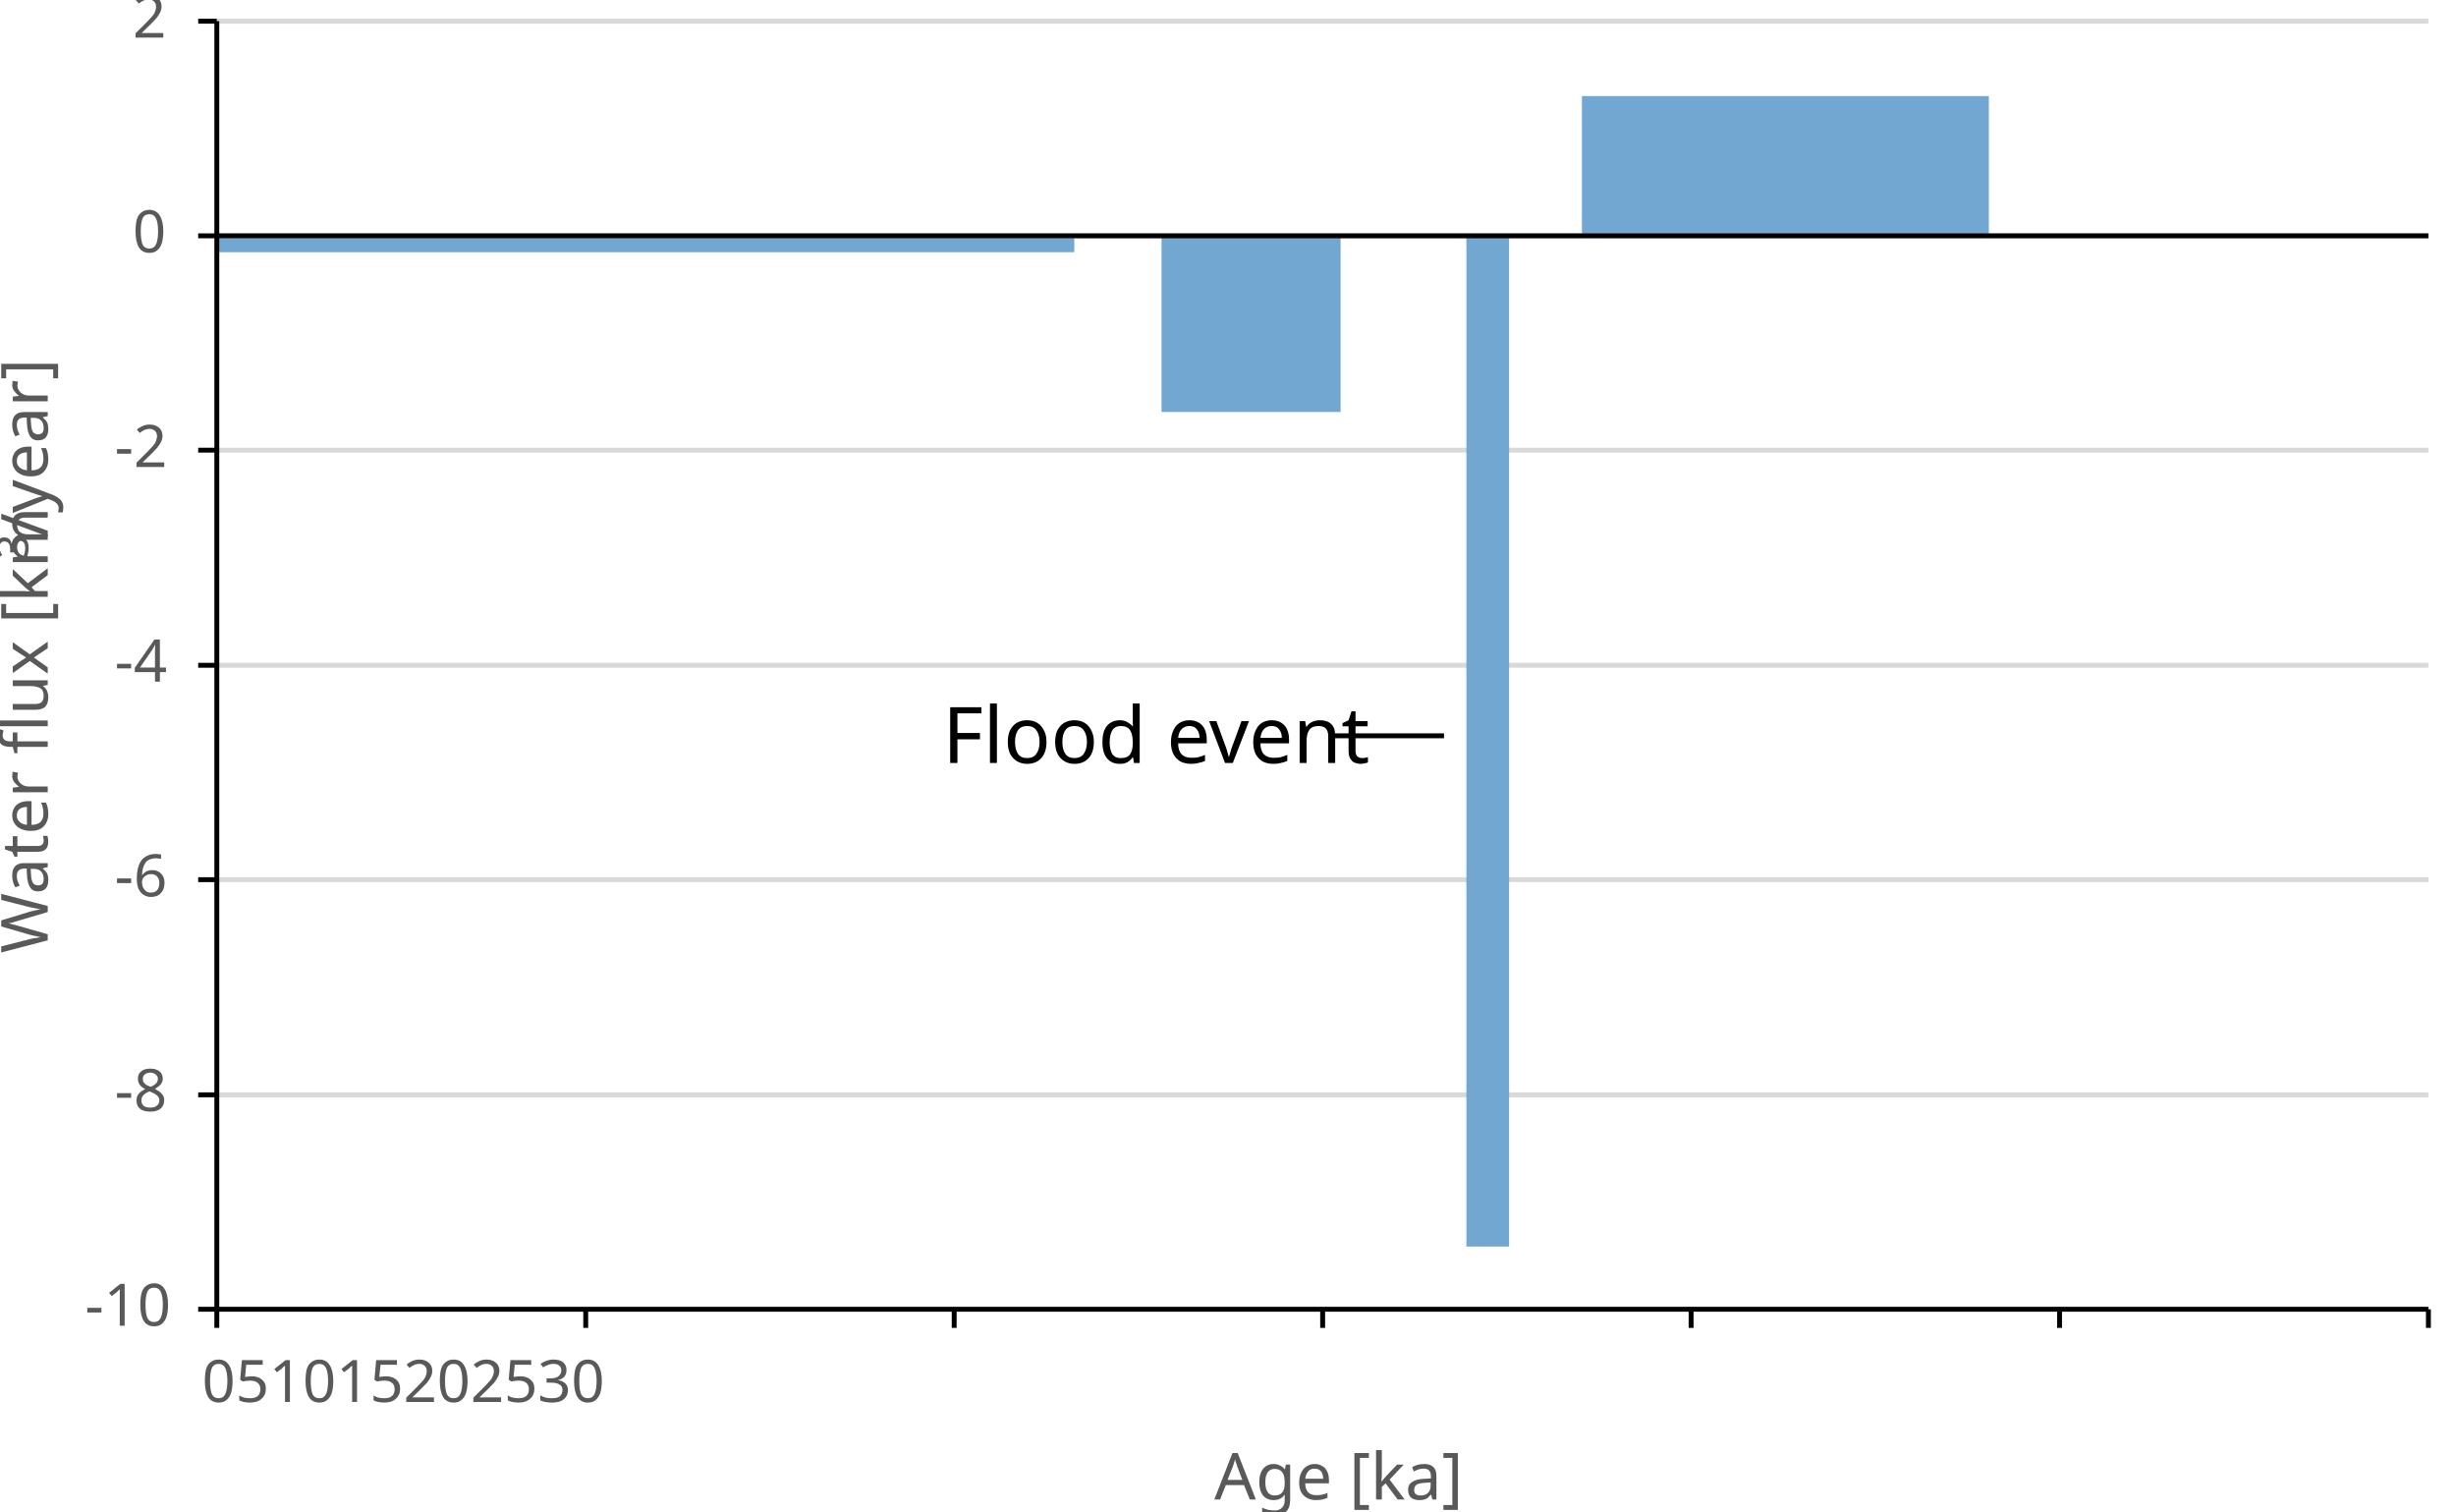
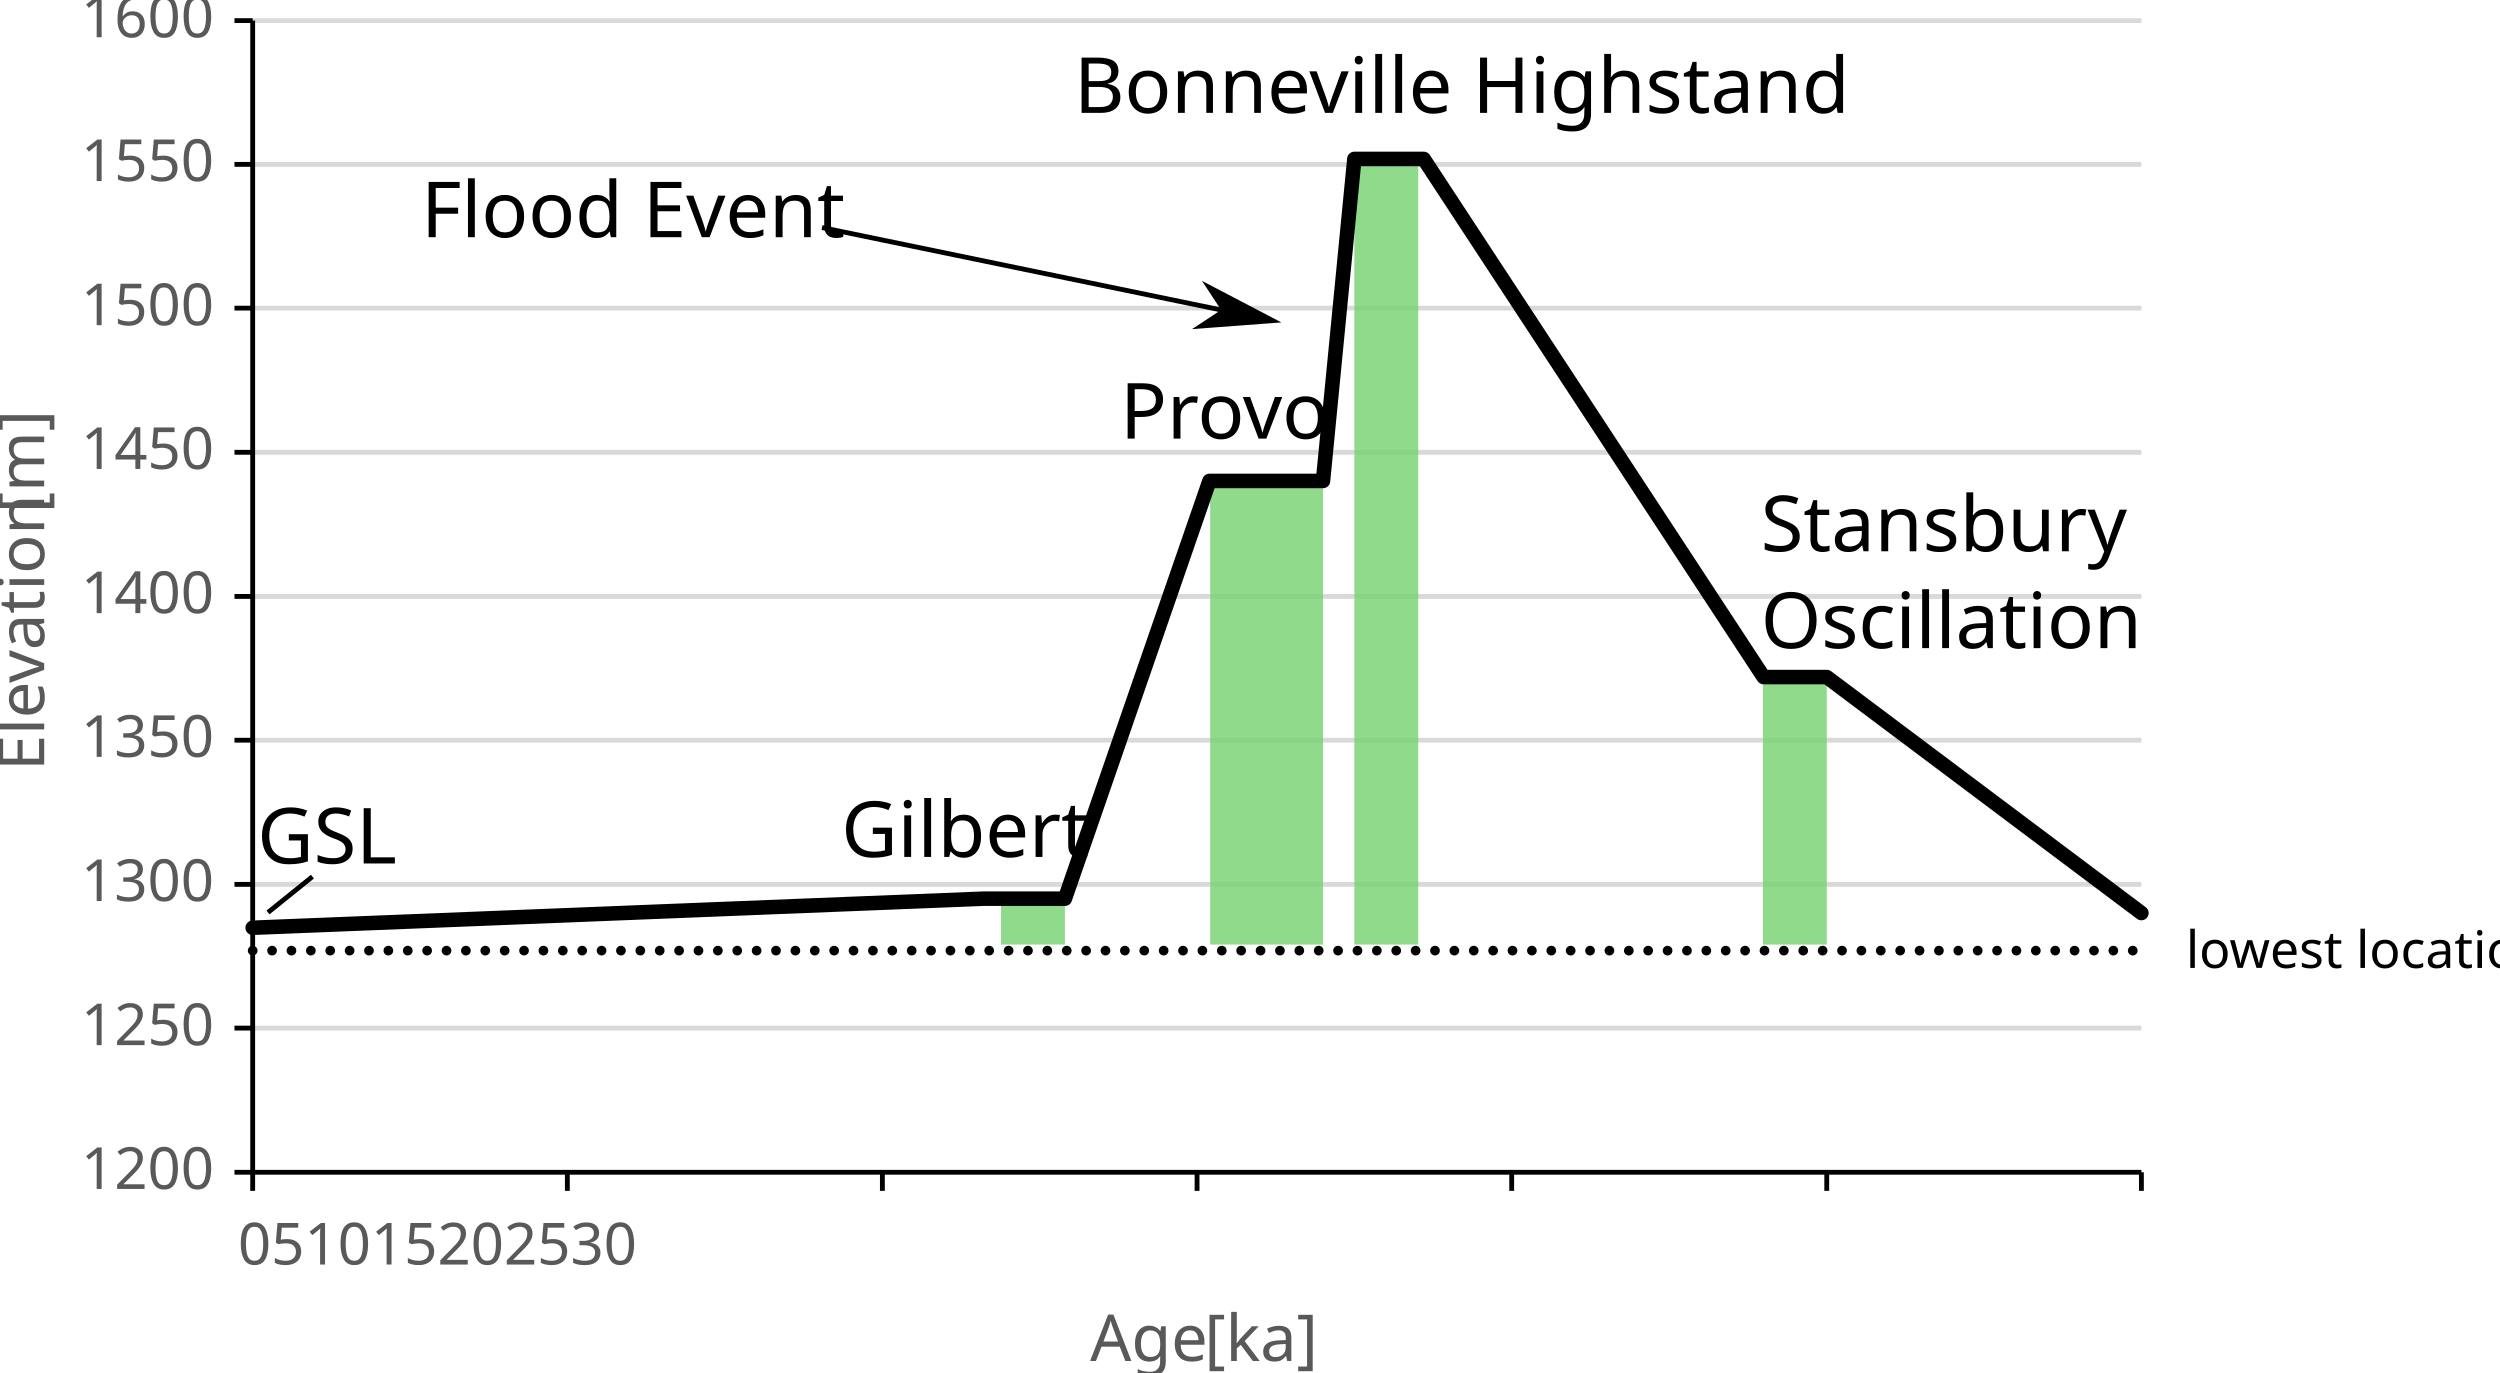
- <svg xmlns="http://www.w3.org/2000/svg" width="132.906mm" height="81.766mm" viewBox="0 0 132.906 81.766" version="1.1" id="svg8">
+ <svg xmlns="http://www.w3.org/2000/svg" width="136.556mm" height="74.97mm" viewBox="0 0 136.556 74.97" version="1.1" id="svg8">
  <defs id="defs2">
-     <clipPath id="clipPath831" clipPathUnits="userSpaceOnUse">
-       <path style="clip-rule:evenodd" id="path829" d="M 50.4,738 H 459.36 V 493.26 H 50.4 Z" />
+     <marker orient="auto" refY="0.0" refX="0.0" id="Arrow1Lend" style="overflow:visible;">
+       <path id="path953" d="M 0.0,0.0 L 5.0,-5.0 L -12.5,0.0 L 5.0,5.0 L 0.0,0.0 z " style="fill-rule:evenodd;stroke:#000000;stroke-width:1pt;stroke-opacity:1;fill:#000000;fill-opacity:1" transform="scale(0.8) rotate(180) translate(12.5,0)" />
+     </marker>
+     <clipPath id="clipPath842" clipPathUnits="userSpaceOnUse">
+       <path style="clip-rule:evenodd" id="path840" d="M 50.4,738 H 459.36 V 493.26 H 50.4 Z" />
    </clipPath>
-     <clipPath id="clipPath837" clipPathUnits="userSpaceOnUse">
-       <path id="path835" d="M 0,792.03 H 612 V 0.03 H 0 Z" />
+     <clipPath id="clipPath848" clipPathUnits="userSpaceOnUse">
+       <path id="path846" d="M 0,792.03 H 612 V 0.03 H 0 Z" />
    </clipPath>
-     <clipPath id="clipPath951" clipPathUnits="userSpaceOnUse">
-       <path style="clip-rule:evenodd" id="path949" d="M 104.64,727.02 H 397.86 V 547.92 H 104.64 Z" />
+     <clipPath id="clipPath962" clipPathUnits="userSpaceOnUse">
+       <path style="clip-rule:evenodd" id="path960" d="M 104.64,727.02 H 397.86 V 547.92 H 104.64 Z" />
    </clipPath>
-     <clipPath id="clipPath957" clipPathUnits="userSpaceOnUse">
-       <path id="path955" d="M 0,792.03 H 612 V 0.03 H 0 Z" />
+     <clipPath id="clipPath968" clipPathUnits="userSpaceOnUse">
+       <path id="path966" d="M 0,792.03 H 612 V 0.03 H 0 Z" />
    </clipPath>
-     <clipPath id="clipPath1017" clipPathUnits="userSpaceOnUse">
-       <path style="clip-rule:evenodd" id="path1015" d="M 50.4,738 H 459.36 V 493.26 H 50.4 Z" />
+     <clipPath id="clipPath1028" clipPathUnits="userSpaceOnUse">
+       <path style="clip-rule:evenodd" id="path1026" d="M 50.4,738 H 459.36 V 493.26 H 50.4 Z" />
    </clipPath>
-     <clipPath id="clipPath1023" clipPathUnits="userSpaceOnUse">
-       <path id="path1021" d="M 0,792.03 H 612 V 0.03 H 0 Z" />
-     </clipPath>
-     <clipPath id="clipPath1295" clipPathUnits="userSpaceOnUse">
-       <path id="path1293" d="M 50.4,475.68 H 464.16 V 738 H 50.4 Z" />
+     <clipPath id="clipPath1034" clipPathUnits="userSpaceOnUse">
+       <path id="path1032" d="M 0,792.03 H 612 V 0.03 H 0 Z" />
    </clipPath>
  </defs>
-   <g id="layer1" transform="translate(-21.7615,-22.96816)">
-     <rect style="opacity:1;vector-effect:none;fill:#72a7d2;fill-opacity:1;stroke:none;stroke-width:2.799;stroke-linecap:butt;stroke-linejoin:miter;stroke-miterlimit:4.1;stroke-dasharray:none;stroke-dashoffset:0;stroke-opacity:1" id="rect1428" width="46.401" height="0.894" x="33.494" y="35.721" />
-     <path id="path1173" style="fill:none;stroke:#d9d9d9;stroke-width:0.265;stroke-linecap:butt;stroke-linejoin:round;stroke-miterlimit:10;stroke-dasharray:none;stroke-opacity:1" d="M 33.494,82.21 H 153.174 M 33.494,70.568 H 153.174 M 33.494,58.969 H 153.174 M 33.494,47.327 H 153.174 M 33.494,35.728 H 153.174 M 33.494,24.114 H 153.174" />
-     <g id="g1175" transform="matrix(0.3527778,0,0,-0.3527778,33.494,93.81466)">
-       <path d="M 0,0 V 197.576" style="fill:none;stroke:#000000;stroke-width:0.75;stroke-linecap:butt;stroke-linejoin:round;stroke-miterlimit:10;stroke-dasharray:none;stroke-opacity:1" id="path1177" />
-     </g>
-     <g id="g1179" transform="matrix(0.3527778,0,0,-0.3527778,32.48626,93.81466)">
-       <path d="M 0,0 H 2.857 M 0,32.896 H 2.857 M 0,65.896 H 2.857 M 0,98.776 H 2.857 M 0,131.776 H 2.857 M 0,164.656 H 2.857 M 0,197.576 h 2.857" style="fill:none;stroke:#000000;stroke-width:0.75;stroke-linecap:butt;stroke-linejoin:round;stroke-miterlimit:10;stroke-dasharray:none;stroke-opacity:1" id="path1181" />
-     </g>
-     <g id="g1183" transform="matrix(0.3527778,0,0,-0.3527778,33.494,93.81466)">
-       <path d="M 0,0 H 339.25" style="fill:none;stroke:#000000;stroke-width:0.75;stroke-linecap:butt;stroke-linejoin:round;stroke-miterlimit:10;stroke-dasharray:none;stroke-opacity:1" id="path1185" />
-     </g>
-     <g id="g1187" transform="matrix(0.3527778,0,0,-0.3527778,33.494,93.81466)">
-       <path d="M 0,0 V -2.857 M 56.591,0 V -2.857 M 113.111,0 V -2.857 M 169.631,0 V -2.857 M 226.151,0 V -2.857 M 282.671,0 V -2.857 M 339.25,0 v -2.857" style="fill:none;stroke:#000000;stroke-width:0.75;stroke-linecap:butt;stroke-linejoin:round;stroke-miterlimit:10;stroke-dasharray:none;stroke-opacity:1" id="path1189" />
-     </g>
-     <text style="font-variant:normal;font-weight:normal;font-stretch:normal;font-size:3.175px;font-family:Calibri;-inkscape-font-specification:Calibri;writing-mode:lr-tb;fill:#595959;fill-opacity:1;fill-rule:nonzero;stroke:none;stroke-width:0.353" id="text1271" x="26.359" y="94.708">
-       <tspan x="26.359 27.333 28.943" y="94.708" id="tspan1255" style="stroke-width:0.353">-10</tspan>
-       <tspan x="27.969 28.944" y="83.09" id="tspan1257" style="stroke-width:0.353">-8</tspan>
-       <tspan x="27.969 28.944" y="71.473" id="tspan1259" style="stroke-width:0.353">-6</tspan>
-       <tspan x="27.969 28.944" y="59.856" id="tspan1261" style="stroke-width:0.353">-4</tspan>
-       <tspan x="27.969 28.944" y="48.238" id="tspan1263" style="stroke-width:0.353">-2</tspan>
-       <tspan x="28.941" y="36.621" id="tspan1265" style="stroke-width:0.353">0</tspan>
-       <tspan x="28.941" y="25.004" id="tspan1267" style="stroke-width:0.353">2</tspan>
-       <tspan x="32.69 52.636 71.778 73.387 91.723 93.333 111.668 113.278 131.614 133.224 151.559 153.169" y="98.832" id="tspan1269" style="stroke-width:0.353">051015202530</tspan>
-     </text>
-     <text transform="rotate(-90)" style="font-variant:normal;font-weight:normal;font-stretch:normal;font-size:3.514px;font-family:Calibri;-inkscape-font-specification:Calibri;writing-mode:lr-tb;fill:#595959;fill-opacity:1;fill-rule:nonzero;stroke:none;stroke-width:0.353" id="text1275" x="-74.555" y="24.34">
-       <tspan x="-74.555 -71.422 -69.729 -68.543 -66.808 -65.58 -64.775 -63.718 -62.913 -61.051 -59.527 -58.68 -57.622 -56.013" id="tspan1273" style="stroke-width:0.353" y="24.34">Water flux [km</tspan>
-     </text>
-     <text transform="rotate(-90)" style="font-variant:normal;font-weight:normal;font-stretch:normal;font-size:2.371px;font-family:Calibri;-inkscape-font-specification:Calibri;writing-mode:lr-tb;fill:#595959;fill-opacity:1;fill-rule:nonzero;stroke:none;stroke-width:0.353" id="text1279" x="-53.219" y="23.281">
-       <tspan x="-53.219" y="23.281" id="tspan1277" style="stroke-width:0.353">3</tspan>
-     </text>
-     <text transform="rotate(-90)" style="font-variant:normal;font-weight:normal;font-stretch:normal;font-size:3.514px;font-family:Calibri;-inkscape-font-specification:Calibri;writing-mode:lr-tb;fill:#595959;fill-opacity:1;fill-rule:nonzero;stroke:none;stroke-width:0.353" id="text1283" x="-52.033" y="24.34">
-       <tspan x="-52.033 -50.679 -49.07 -47.334 -45.641 -44.413" y="24.34" id="tspan1281" style="stroke-width:0.353">/year]</tspan>
-     </text>
-     <text style="font-variant:normal;font-weight:normal;font-stretch:normal;font-size:3.514px;font-family:Calibri;-inkscape-font-specification:Calibri;writing-mode:lr-tb;fill:#595959;fill-opacity:1;fill-rule:nonzero;stroke:none;stroke-width:0.353" id="text1287" x="87.473" y="104.108">
-       <tspan x="87.473 89.504 91.156 92.891 93.738 94.796 96.406 98.099" y="104.108" id="tspan1285" style="stroke-width:0.353">Age [ka]</tspan>
-     </text>
-     <rect style="opacity:1;vector-effect:none;fill:#72a7d2;fill-opacity:1;stroke:none;stroke-width:4.178;stroke-linecap:butt;stroke-linejoin:miter;stroke-miterlimit:4.1;stroke-dasharray:none;stroke-dashoffset:0;stroke-opacity:1" id="rect1428-5" width="9.69" height="9.54" x="84.617" y="35.721" />
-     <rect style="opacity:1;vector-effect:none;fill:#72a7d2;fill-opacity:1;stroke:none;stroke-width:5.57;stroke-linecap:butt;stroke-linejoin:miter;stroke-miterlimit:4.1;stroke-dasharray:none;stroke-dashoffset:0;stroke-opacity:1" id="rect1428-5-9" width="22.021" height="7.461" x="107.367" y="28.166" />
-     <rect style="opacity:1;vector-effect:none;fill:#72a7d2;fill-opacity:1;stroke:none;stroke-width:4.885;stroke-linecap:butt;stroke-linejoin:miter;stroke-miterlimit:4.1;stroke-dasharray:none;stroke-dashoffset:0;stroke-opacity:1" id="rect1428-5-9-4" width="2.31" height="54.701" x="101.115" y="35.721" />
-     <g id="g1183-7" transform="matrix(0.3527778,0,0,-0.3527778,33.494,35.72778)">
-       <path d="M 0,0 H 339.25" style="fill:none;stroke:#000000;stroke-width:0.75;stroke-linecap:butt;stroke-linejoin:round;stroke-miterlimit:10;stroke-dasharray:none;stroke-opacity:1" id="path1185-1" />
-     </g>
-     <g id="g878" transform="translate(0.09962134,-1.058333)">
-       <text id="text860" y="65.312" x="72.676" style="font-style:normal;font-variant:normal;font-weight:normal;font-stretch:normal;font-size:4.233px;line-height:1.25;font-family:Calibri;-inkscape-font-specification:'Calibri, Normal';font-variant-ligatures:normal;font-variant-caps:normal;font-variant-numeric:normal;font-feature-settings:normal;text-align:start;letter-spacing:0px;word-spacing:0px;writing-mode:lr-tb;text-anchor:start;fill:#000000;fill-opacity:1;stroke:none;stroke-width:0.265" xml:space="preserve">
-         <tspan style="font-style:normal;font-variant:normal;font-weight:normal;font-stretch:normal;font-size:4.233px;font-family:Calibri;-inkscape-font-specification:'Calibri, Normal';font-variant-ligatures:normal;font-variant-caps:normal;font-variant-numeric:normal;font-feature-settings:normal;text-align:start;writing-mode:lr-tb;text-anchor:start;stroke-width:0.265" y="65.312" x="72.676" id="tspan858">Flood event</tspan>
+   <g id="layer1" transform="translate(-13.27011,-11.24659)">
+     <g transform="matrix(0.3527778,0,0,-0.3527778,30.76158,427.3177)" id="g834">
+       <path d="M -10.457,1020.225 H 281.983" style="fill:none;stroke:#d9d9d9;stroke-width:0.75;stroke-linecap:butt;stroke-linejoin:round;stroke-miterlimit:10;stroke-dasharray:none;stroke-opacity:1" id="path854" />
+       <g id="g856" transform="translate(-10.45739,1042.485)">
+         <path d="M 0,0 H 292.44" style="fill:none;stroke:#d9d9d9;stroke-width:0.75;stroke-linecap:butt;stroke-linejoin:round;stroke-miterlimit:10;stroke-dasharray:none;stroke-opacity:1" id="path858" />
+         <g id="g860" transform="translate(0,22.32)">
+           <path d="M 0,0 H 292.44" style="fill:none;stroke:#d9d9d9;stroke-width:0.75;stroke-linecap:butt;stroke-linejoin:round;stroke-miterlimit:10;stroke-dasharray:none;stroke-opacity:1" id="path862" />
+           <g id="g864" transform="translate(0,22.26)">
+             <path d="M 0,0 H 292.44" style="fill:none;stroke:#d9d9d9;stroke-width:0.75;stroke-linecap:butt;stroke-linejoin:round;stroke-miterlimit:10;stroke-dasharray:none;stroke-opacity:1" id="path866" />
+             <g id="g868" transform="translate(0,22.32)">
+               <path d="M 0,0 H 292.44" style="fill:none;stroke:#d9d9d9;stroke-width:0.75;stroke-linecap:butt;stroke-linejoin:round;stroke-miterlimit:10;stroke-dasharray:none;stroke-opacity:1" id="path870" />
+               <g id="g872" transform="translate(0,22.32)">
+                 <path d="M 0,0 H 292.44" style="fill:none;stroke:#d9d9d9;stroke-width:0.75;stroke-linecap:butt;stroke-linejoin:round;stroke-miterlimit:10;stroke-dasharray:none;stroke-opacity:1" id="path874" />
+                 <g id="g876" transform="translate(0,22.26)">
+                   <path d="M 0,0 H 292.44" style="fill:none;stroke:#d9d9d9;stroke-width:0.75;stroke-linecap:butt;stroke-linejoin:round;stroke-miterlimit:10;stroke-dasharray:none;stroke-opacity:1" id="path878" />
+                   <g id="g880" transform="translate(0,22.26)">
+                     <path d="M 0,0 H 292.44" style="fill:none;stroke:#d9d9d9;stroke-width:0.75;stroke-linecap:butt;stroke-linejoin:round;stroke-miterlimit:10;stroke-dasharray:none;stroke-opacity:1" id="path882" />
+                   </g>
+                 </g>
+               </g>
+             </g>
+           </g>
+         </g>
+       </g>
+       <rect style="opacity:1;vector-effect:none;fill:#77d272;fill-opacity:0.819;stroke:none;stroke-width:7.937;stroke-linecap:butt;stroke-linejoin:miter;stroke-miterlimit:4.1;stroke-dasharray:none;stroke-dashoffset:0;stroke-opacity:1" id="rect1186" width="9.889" height="121.731" x="160.123" y="-1154.892" transform="scale(1,-1)" />
+       <g transform="translate(-10.45739,997.9053)" id="g884">
+         <path id="path886" style="fill:none;stroke:#000000;stroke-width:0.75;stroke-linecap:butt;stroke-linejoin:round;stroke-miterlimit:10;stroke-dasharray:none;stroke-opacity:1" d="M 0,0 V 178.32" />
+         <g transform="translate(-2.82)" id="g888">
+           <path id="path890" style="fill:none;stroke:#000000;stroke-width:0.75;stroke-linecap:butt;stroke-linejoin:round;stroke-miterlimit:10;stroke-dasharray:none;stroke-opacity:1" d="M 0,0 H 2.82" />
+           <g transform="translate(0,22.32)" id="g892">
+             <path id="path894" style="fill:none;stroke:#000000;stroke-width:0.75;stroke-linecap:butt;stroke-linejoin:round;stroke-miterlimit:10;stroke-dasharray:none;stroke-opacity:1" d="M 0,0 H 2.82" />
+             <g transform="translate(0,22.26)" id="g896">
+               <path id="path898" style="fill:none;stroke:#000000;stroke-width:0.75;stroke-linecap:butt;stroke-linejoin:round;stroke-miterlimit:10;stroke-dasharray:none;stroke-opacity:1" d="M 0,0 H 2.82" />
+               <g transform="translate(0,22.32)" id="g900">
+                 <path id="path902" style="fill:none;stroke:#000000;stroke-width:0.75;stroke-linecap:butt;stroke-linejoin:round;stroke-miterlimit:10;stroke-dasharray:none;stroke-opacity:1" d="M 0,0 H 2.82" />
+                 <g transform="translate(0,22.26)" id="g904">
+                   <path id="path906" style="fill:none;stroke:#000000;stroke-width:0.75;stroke-linecap:butt;stroke-linejoin:round;stroke-miterlimit:10;stroke-dasharray:none;stroke-opacity:1" d="M 0,0 H 2.82" />
+                   <g transform="translate(0,22.32)" id="g908">
+                     <path id="path910" style="fill:none;stroke:#000000;stroke-width:0.75;stroke-linecap:butt;stroke-linejoin:round;stroke-miterlimit:10;stroke-dasharray:none;stroke-opacity:1" d="M 0,0 H 2.82" />
+                     <g transform="translate(0,22.32)" id="g912">
+                       <path id="path914" style="fill:none;stroke:#000000;stroke-width:0.75;stroke-linecap:butt;stroke-linejoin:round;stroke-miterlimit:10;stroke-dasharray:none;stroke-opacity:1" d="M 0,0 H 2.82" />
+                       <g transform="translate(0,22.26)" id="g916">
+                         <path id="path918" style="fill:none;stroke:#000000;stroke-width:0.75;stroke-linecap:butt;stroke-linejoin:round;stroke-miterlimit:10;stroke-dasharray:none;stroke-opacity:1" d="M 0,0 H 2.82" />
+                         <g transform="translate(0,22.26)" id="g920">
+                           <path id="path922" style="fill:none;stroke:#000000;stroke-width:0.75;stroke-linecap:butt;stroke-linejoin:round;stroke-miterlimit:10;stroke-dasharray:none;stroke-opacity:1" d="M 0,0 H 2.82" />
+                           <g transform="translate(2.82,-178.32)" id="g924">
+                             <path id="path926" style="fill:none;stroke:#000000;stroke-width:0.75;stroke-linecap:butt;stroke-linejoin:round;stroke-miterlimit:10;stroke-dasharray:none;stroke-opacity:1" d="M 0,0 H 292.44" />
+                             <g id="g928">
+                               <path id="path930" style="fill:none;stroke:#000000;stroke-width:0.75;stroke-linecap:butt;stroke-linejoin:round;stroke-miterlimit:10;stroke-dasharray:none;stroke-opacity:1" d="M 0,0 V -2.88" />
+                               <g transform="translate(48.72)" id="g932">
+                                 <path id="path934" style="fill:none;stroke:#000000;stroke-width:0.75;stroke-linecap:butt;stroke-linejoin:round;stroke-miterlimit:10;stroke-dasharray:none;stroke-opacity:1" d="M 0,0 V -2.88" />
+                                 <g transform="translate(48.78)" id="g936">
+                                   <path id="path938" style="fill:none;stroke:#000000;stroke-width:0.75;stroke-linecap:butt;stroke-linejoin:round;stroke-miterlimit:10;stroke-dasharray:none;stroke-opacity:1" d="M 0,0 V -2.88" />
+                                   <g transform="translate(48.72)" id="g940">
+                                     <path id="path942" style="fill:none;stroke:#000000;stroke-width:0.75;stroke-linecap:butt;stroke-linejoin:round;stroke-miterlimit:10;stroke-dasharray:none;stroke-opacity:1" d="M 0,0 V -2.88" />
+                                     <g transform="translate(48.72)" id="g944">
+                                       <path id="path946" style="fill:none;stroke:#000000;stroke-width:0.75;stroke-linecap:butt;stroke-linejoin:round;stroke-miterlimit:10;stroke-dasharray:none;stroke-opacity:1" d="M 0,0 V -2.88" />
+                                       <g transform="translate(48.78)" id="g948">
+                                         <path id="path950" style="fill:none;stroke:#000000;stroke-width:0.75;stroke-linecap:butt;stroke-linejoin:round;stroke-miterlimit:10;stroke-dasharray:none;stroke-opacity:1" d="M 0,0 V -2.88" />
+                                         <g transform="translate(48.72)" id="g952">
+                                           <path id="path954" style="fill:none;stroke:#000000;stroke-width:0.75;stroke-linecap:butt;stroke-linejoin:round;stroke-miterlimit:10;stroke-dasharray:none;stroke-opacity:1" d="M 0,0 V -2.88" />
+                                         </g>
+                                       </g>
+                                     </g>
+                                   </g>
+                                 </g>
+                               </g>
+                             </g>
+                           </g>
+                         </g>
+                       </g>
+                     </g>
+                   </g>
+                 </g>
+               </g>
+             </g>
+           </g>
+         </g>
+       </g>
+       <rect style="opacity:1;vector-effect:none;fill:#77d272;fill-opacity:0.819;stroke:none;stroke-width:1.844;stroke-linecap:butt;stroke-linejoin:miter;stroke-miterlimit:4.1;stroke-dasharray:none;stroke-dashoffset:0;stroke-opacity:1" id="rect1186-0-7-6" width="9.889" height="6.573" x="105.413" y="-1039.735" transform="scale(1,-1)" />
+       <rect style="opacity:1;vector-effect:none;fill:#77d272;fill-opacity:0.819;stroke:none;stroke-width:8.097;stroke-linecap:butt;stroke-linejoin:miter;stroke-miterlimit:4.1;stroke-dasharray:none;stroke-dashoffset:0;stroke-opacity:1" id="rect1186-0-7" width="17.465" height="71.728" x="137.797" y="-1104.89" transform="scale(1,-1)" />
+       <rect style="opacity:1;vector-effect:none;fill:#77d272;fill-opacity:0.819;stroke:none;stroke-width:4.63;stroke-linecap:butt;stroke-linejoin:miter;stroke-miterlimit:4.1;stroke-dasharray:none;stroke-dashoffset:0;stroke-opacity:1" id="rect1186-0" width="9.889" height="41.423" x="223.373" y="-1074.585" transform="scale(1,-1)" />
+       <g id="g970" transform="translate(281.9826,1038.045)">
+         <path d="m 0,0 -48.72,36.54 h -9.78 l -52.62,80.22 h -10.74 L -126.72,66.9 H -144.3 L -166.68,2.22 h -12.66 l -113.1,-4.5" style="fill:none;stroke:#000000;stroke-width:2.25;stroke-linecap:round;stroke-linejoin:round;stroke-miterlimit:10;stroke-dasharray:none;stroke-opacity:1" id="path972" />
+       </g>
+       <path d="m -10.457,1032.225 h 292.44" style="fill:none;stroke:#000000;stroke-width:1.5;stroke-linecap:round;stroke-linejoin:round;stroke-miterlimit:10;stroke-dasharray:0.001, 3;stroke-dashoffset:0;stroke-opacity:1" id="path974" />
+       <text id="text996" style="font-variant:normal;font-weight:normal;font-stretch:normal;font-size:9px;font-family:Calibri;-inkscape-font-specification:Calibri;writing-mode:lr-tb;fill:#595959;fill-opacity:1;fill-rule:nonzero;stroke:none" transform="scale(1,-1)" x="-37.037" y="-995.325">
+         <tspan id="tspan976" y="-995.325" x="-37.037 -32.476 -27.915 -23.354">1200</tspan>
+         <tspan id="tspan978" y="-1017.585" x="-37.037 -32.476 -27.915 -23.354">1250</tspan>
+         <tspan id="tspan980" y="-1039.905" x="-37.037 -32.476 -27.915 -23.354">1300</tspan>
+         <tspan id="tspan982" y="-1062.225" x="-37.037 -32.476 -27.915 -23.354">1350</tspan>
+         <tspan id="tspan984" y="-1084.485" x="-37.037 -32.476 -27.915 -23.354">1400</tspan>
+         <tspan id="tspan986" y="-1106.805" x="-37.037 -32.476 -27.915 -23.354">1450</tspan>
+         <tspan id="tspan988" y="-1129.064" x="-37.037 -32.476 -27.915 -23.354">1500</tspan>
+         <tspan id="tspan990" y="-1151.384" x="-37.037 -32.476 -27.915 -23.354">1550</tspan>
+         <tspan id="tspan992" y="-1173.644" x="-37.037 -32.476 -27.915 -23.354">1600</tspan>
+         <tspan id="tspan994" y="-983.624" x="-12.737 35.984 82.485 87.047 131.208 135.769 179.93 184.491 228.713 233.274 277.435 281.996">051015202530</tspan>
      </text>
-       <path id="path862" d="m 93.791,63.842 h 6.014" style="fill:none;stroke:#000000;stroke-width:0.265px;stroke-linecap:butt;stroke-linejoin:miter;stroke-opacity:1" />
+       <text id="text1000" style="font-variant:normal;font-weight:normal;font-stretch:normal;font-size:10.02px;font-family:Calibri;-inkscape-font-specification:Calibri;writing-mode:lr-tb;fill:#595959;fill-opacity:1;fill-rule:nonzero;stroke:none" transform="matrix(0,1,1,0,0,0)" x="1060.065" y="-42.737">
+         <tspan id="tspan998" y="-42.737" x="1060.065 1064.95 1067.24 1072.225 1076.749 1081.543 1084.895 1087.184 1092.46">Elevation</tspan>
+       </text>
+       <text id="text1004" style="font-variant:normal;font-weight:normal;font-stretch:normal;font-size:10.02px;font-family:Calibri;-inkscape-font-specification:Calibri;writing-mode:lr-tb;fill:#595959;fill-opacity:1;fill-rule:nonzero;stroke:none" transform="matrix(0,1,1,0,0,0)" x="1097.746" y="-42.737">
+         <tspan id="tspan1002" y="-42.737" x="1097.746"> </tspan>
+       </text>
+       <text id="text1008" style="font-variant:normal;font-weight:normal;font-stretch:normal;font-size:10.02px;font-family:Calibri;-inkscape-font-specification:Calibri;writing-mode:lr-tb;fill:#595959;fill-opacity:1;fill-rule:nonzero;stroke:none" transform="matrix(0,1,1,0,0,0)" x="1099.966" y="-42.737">
+         <tspan id="tspan1006" y="-42.737" x="1099.966 1103.024 1111.012">[m]</tspan>
+       </text>
+       <text id="text1012" style="font-variant:normal;font-weight:normal;font-stretch:normal;font-size:10.02px;font-family:Calibri;-inkscape-font-specification:Calibri;writing-mode:lr-tb;fill:#595959;fill-opacity:1;fill-rule:nonzero;stroke:none" transform="scale(1,-1)" x="119.203" y="-968.685">
+         <tspan id="tspan1010" y="-968.685" x="119.203 125.027 129.77">Age</tspan>
+       </text>
+       <text id="text1016" style="font-variant:normal;font-weight:normal;font-stretch:normal;font-size:10.02px;font-family:Calibri;-inkscape-font-specification:Calibri;writing-mode:lr-tb;fill:#595959;fill-opacity:1;fill-rule:nonzero;stroke:none" transform="scale(1,-1)" x="134.743" y="-968.685">
+         <tspan id="tspan1014" y="-968.685" x="134.743"> </tspan>
+       </text>
+       <text id="text1020" style="font-variant:normal;font-weight:normal;font-stretch:normal;font-size:10.02px;font-family:Calibri;-inkscape-font-specification:Calibri;writing-mode:lr-tb;fill:#595959;fill-opacity:1;fill-rule:nonzero;stroke:none" transform="scale(1,-1)" x="136.903" y="-968.685">
+         <tspan id="tspan1018" y="-968.685" x="136.903 139.977 144.534 149.332">[ka]</tspan>
+       </text>
+       <text id="text1040" style="font-variant:normal;font-weight:normal;font-stretch:normal;font-size:10.98px;font-family:Calibri;-inkscape-font-specification:Calibri;writing-mode:lr-tb;fill:#000000;fill-opacity:1;fill-rule:nonzero;stroke:none" transform="scale(1,-1)" x="115.663" y="-1165.965">
+         <tspan id="tspan1038" x="115.663" y="-1156.358" />
+       </text>
+       <flowRoot xml:space="preserve" id="flowRoot1170" style="font-style:normal;font-weight:normal;font-size:40px;line-height:1.25;font-family:sans-serif;letter-spacing:0px;word-spacing:0px;fill:#000000;fill-opacity:1;stroke:none" transform="matrix(0.75,0,0,-0.75,-87.19817,1211.294)">
+         <flowRegion id="flowRegion1172">
+           <rect id="rect1174" width="18.759" height="267.503" x="233.345" y="437.636" />
+         </flowRegion>
+         <flowPara id="flowPara1176" />
+       </flowRoot>
+       <flowRoot xml:space="preserve" id="flowRoot1178" style="font-style:normal;font-weight:normal;font-size:40px;line-height:1.25;font-family:sans-serif;letter-spacing:0px;word-spacing:0px;fill:#000000;fill-opacity:1;stroke:none" transform="matrix(0.75,0,0,-0.75,-87.19817,1211.294)">
+         <flowRegion id="flowRegion1180">
+           <rect id="rect1182" width="712.158" height="586.899" x="77.782" y="544.712" />
+         </flowRegion>
+         <flowPara id="flowPara1184" />
+       </flowRoot>
+       <text xml:space="preserve" style="font-style:normal;font-variant:normal;font-weight:normal;font-stretch:normal;font-size:12px;line-height:1.25;font-family:Calibri;-inkscape-font-specification:'Calibri, Normal';font-variant-ligatures:normal;font-variant-caps:normal;font-variant-numeric:normal;font-feature-settings:normal;text-align:start;letter-spacing:0px;word-spacing:0px;writing-mode:lr-tb;text-anchor:start;fill:#000000;fill-opacity:1;stroke:none;stroke-width:0.75" x="223.045" y="-1094.063" id="text1237" transform="scale(1,-1)">
+         <tspan id="tspan1235" x="223.045" y="-1094.063" style="font-style:normal;font-variant:normal;font-weight:normal;font-stretch:normal;font-size:12px;font-family:Calibri;-inkscape-font-specification:'Calibri, Normal';font-variant-ligatures:normal;font-variant-caps:normal;font-variant-numeric:normal;font-feature-settings:normal;text-align:start;writing-mode:lr-tb;text-anchor:start;stroke-width:0.75">Stansbury</tspan>
+         <tspan x="223.045" y="-1079.063" style="font-style:normal;font-variant:normal;font-weight:normal;font-stretch:normal;font-size:12px;font-family:Calibri;-inkscape-font-specification:'Calibri, Normal';font-variant-ligatures:normal;font-variant-caps:normal;font-variant-numeric:normal;font-feature-settings:normal;text-align:start;writing-mode:lr-tb;text-anchor:start;stroke-width:0.75" id="tspan1239">Oscillation</tspan>
+       </text>
+       <text xml:space="preserve" style="font-style:normal;font-variant:normal;font-weight:normal;font-stretch:normal;font-size:12px;line-height:1.25;font-family:Calibri;-inkscape-font-specification:'Calibri, Normal';font-variant-ligatures:normal;font-variant-caps:normal;font-variant-numeric:normal;font-feature-settings:normal;text-align:start;letter-spacing:0px;word-spacing:0px;writing-mode:lr-tb;text-anchor:start;fill:#000000;fill-opacity:1;stroke:none;stroke-width:0.75" x="116.729" y="-1161.935" id="text1237-8" transform="scale(1,-1)">
+         <tspan id="tspan1262" x="116.729" y="-1161.935">Bonneville Highstand</tspan>
+       </text>
+       <text xml:space="preserve" style="font-style:normal;font-variant:normal;font-weight:normal;font-stretch:normal;font-size:12px;line-height:1.25;font-family:Calibri;-inkscape-font-specification:'Calibri, Normal';font-variant-ligatures:normal;font-variant-caps:normal;font-variant-numeric:normal;font-feature-settings:normal;text-align:start;letter-spacing:0px;word-spacing:0px;writing-mode:lr-tb;text-anchor:start;fill:#000000;fill-opacity:1;stroke:none;stroke-width:0.75" x="123.858" y="-1111.507" id="text1237-8-7" transform="scale(1,-1)">
+         <tspan id="tspan1282" x="123.858" y="-1111.507">Provo</tspan>
+       </text>
+       <text xml:space="preserve" style="font-style:normal;font-variant:normal;font-weight:normal;font-stretch:normal;font-size:12px;line-height:1.25;font-family:Calibri;-inkscape-font-specification:'Calibri, Normal';font-variant-ligatures:normal;font-variant-caps:normal;font-variant-numeric:normal;font-feature-settings:normal;text-align:start;letter-spacing:0px;word-spacing:0px;writing-mode:lr-tb;text-anchor:start;fill:#000000;fill-opacity:1;stroke:none;stroke-width:0.75" x="80.674" y="-1046.731" id="text1237-8-3" transform="scale(1,-1)">
+         <tspan id="tspan1292" x="80.674" y="-1046.731">Gilbert</tspan>
+       </text>
+       <text xml:space="preserve" style="font-style:normal;font-variant:normal;font-weight:normal;font-stretch:normal;font-size:12px;line-height:1.25;font-family:Calibri;-inkscape-font-specification:'Calibri, Normal';font-variant-ligatures:normal;font-variant-caps:normal;font-variant-numeric:normal;font-feature-settings:normal;text-align:start;letter-spacing:0px;word-spacing:0px;writing-mode:lr-tb;text-anchor:start;fill:#000000;fill-opacity:1;stroke:none;stroke-width:0.75" x="-9.75" y="-1045.717" id="text1237-8-3-7" transform="scale(1,-1)">
+         <tspan id="tspan1312" x="-9.75" y="-1045.717">GSL</tspan>
+       </text>
+       <path style="fill:none;stroke:#000000;stroke-width:1px;stroke-linecap:butt;stroke-linejoin:miter;stroke-opacity:1" d="m 114.652,223.484 -9.175,7.398 z" transform="matrix(0.75,0,0,-0.75,-87.19817,1211.294)" id="path1314" />
+       <text xml:space="preserve" style="font-style:normal;font-variant:normal;font-weight:normal;font-stretch:normal;font-size:8px;line-height:1.25;font-family:Calibri;-inkscape-font-specification:'Calibri, Normal';font-variant-ligatures:normal;font-variant-caps:normal;font-variant-numeric:normal;font-feature-settings:normal;text-align:start;letter-spacing:0px;word-spacing:0px;writing-mode:lr-tb;text-anchor:start;fill:#000000;fill-opacity:1;stroke:none;stroke-width:0.75" x="288.864" y="-1029.542" id="text1237-8-3-0" transform="scale(1,-1)">
+         <tspan id="tspan1338" x="288.864" y="-1029.542">lowest location</tspan>
+       </text>
+       <text xml:space="preserve" style="font-style:normal;font-variant:normal;font-weight:normal;font-stretch:normal;font-size:12px;line-height:1.25;font-family:Calibri;-inkscape-font-specification:'Calibri, Normal';font-variant-ligatures:normal;font-variant-caps:normal;font-variant-numeric:normal;font-feature-settings:normal;text-align:start;letter-spacing:0px;word-spacing:0px;writing-mode:lr-tb;text-anchor:start;fill:#000000;fill-opacity:1;stroke:none;stroke-width:0.75" x="15.633" y="-1142.685" id="text1237-8-5" transform="scale(1,-1)">
+         <tspan style="stroke-width:0.75" id="tspan1262-7" x="15.633" y="-1142.685">Flood Event</tspan>
+       </text>
+       <path style="fill:none;stroke:#000000;stroke-width:0.751;stroke-linecap:butt;stroke-linejoin:miter;stroke-miterlimit:4;stroke-dasharray:none;stroke-opacity:1;marker-end:url(#Arrow1Lend)" d="m 77.697,1144.181 69.701,-14.395" id="path948" />
    </g>
  </g>
</svg>
